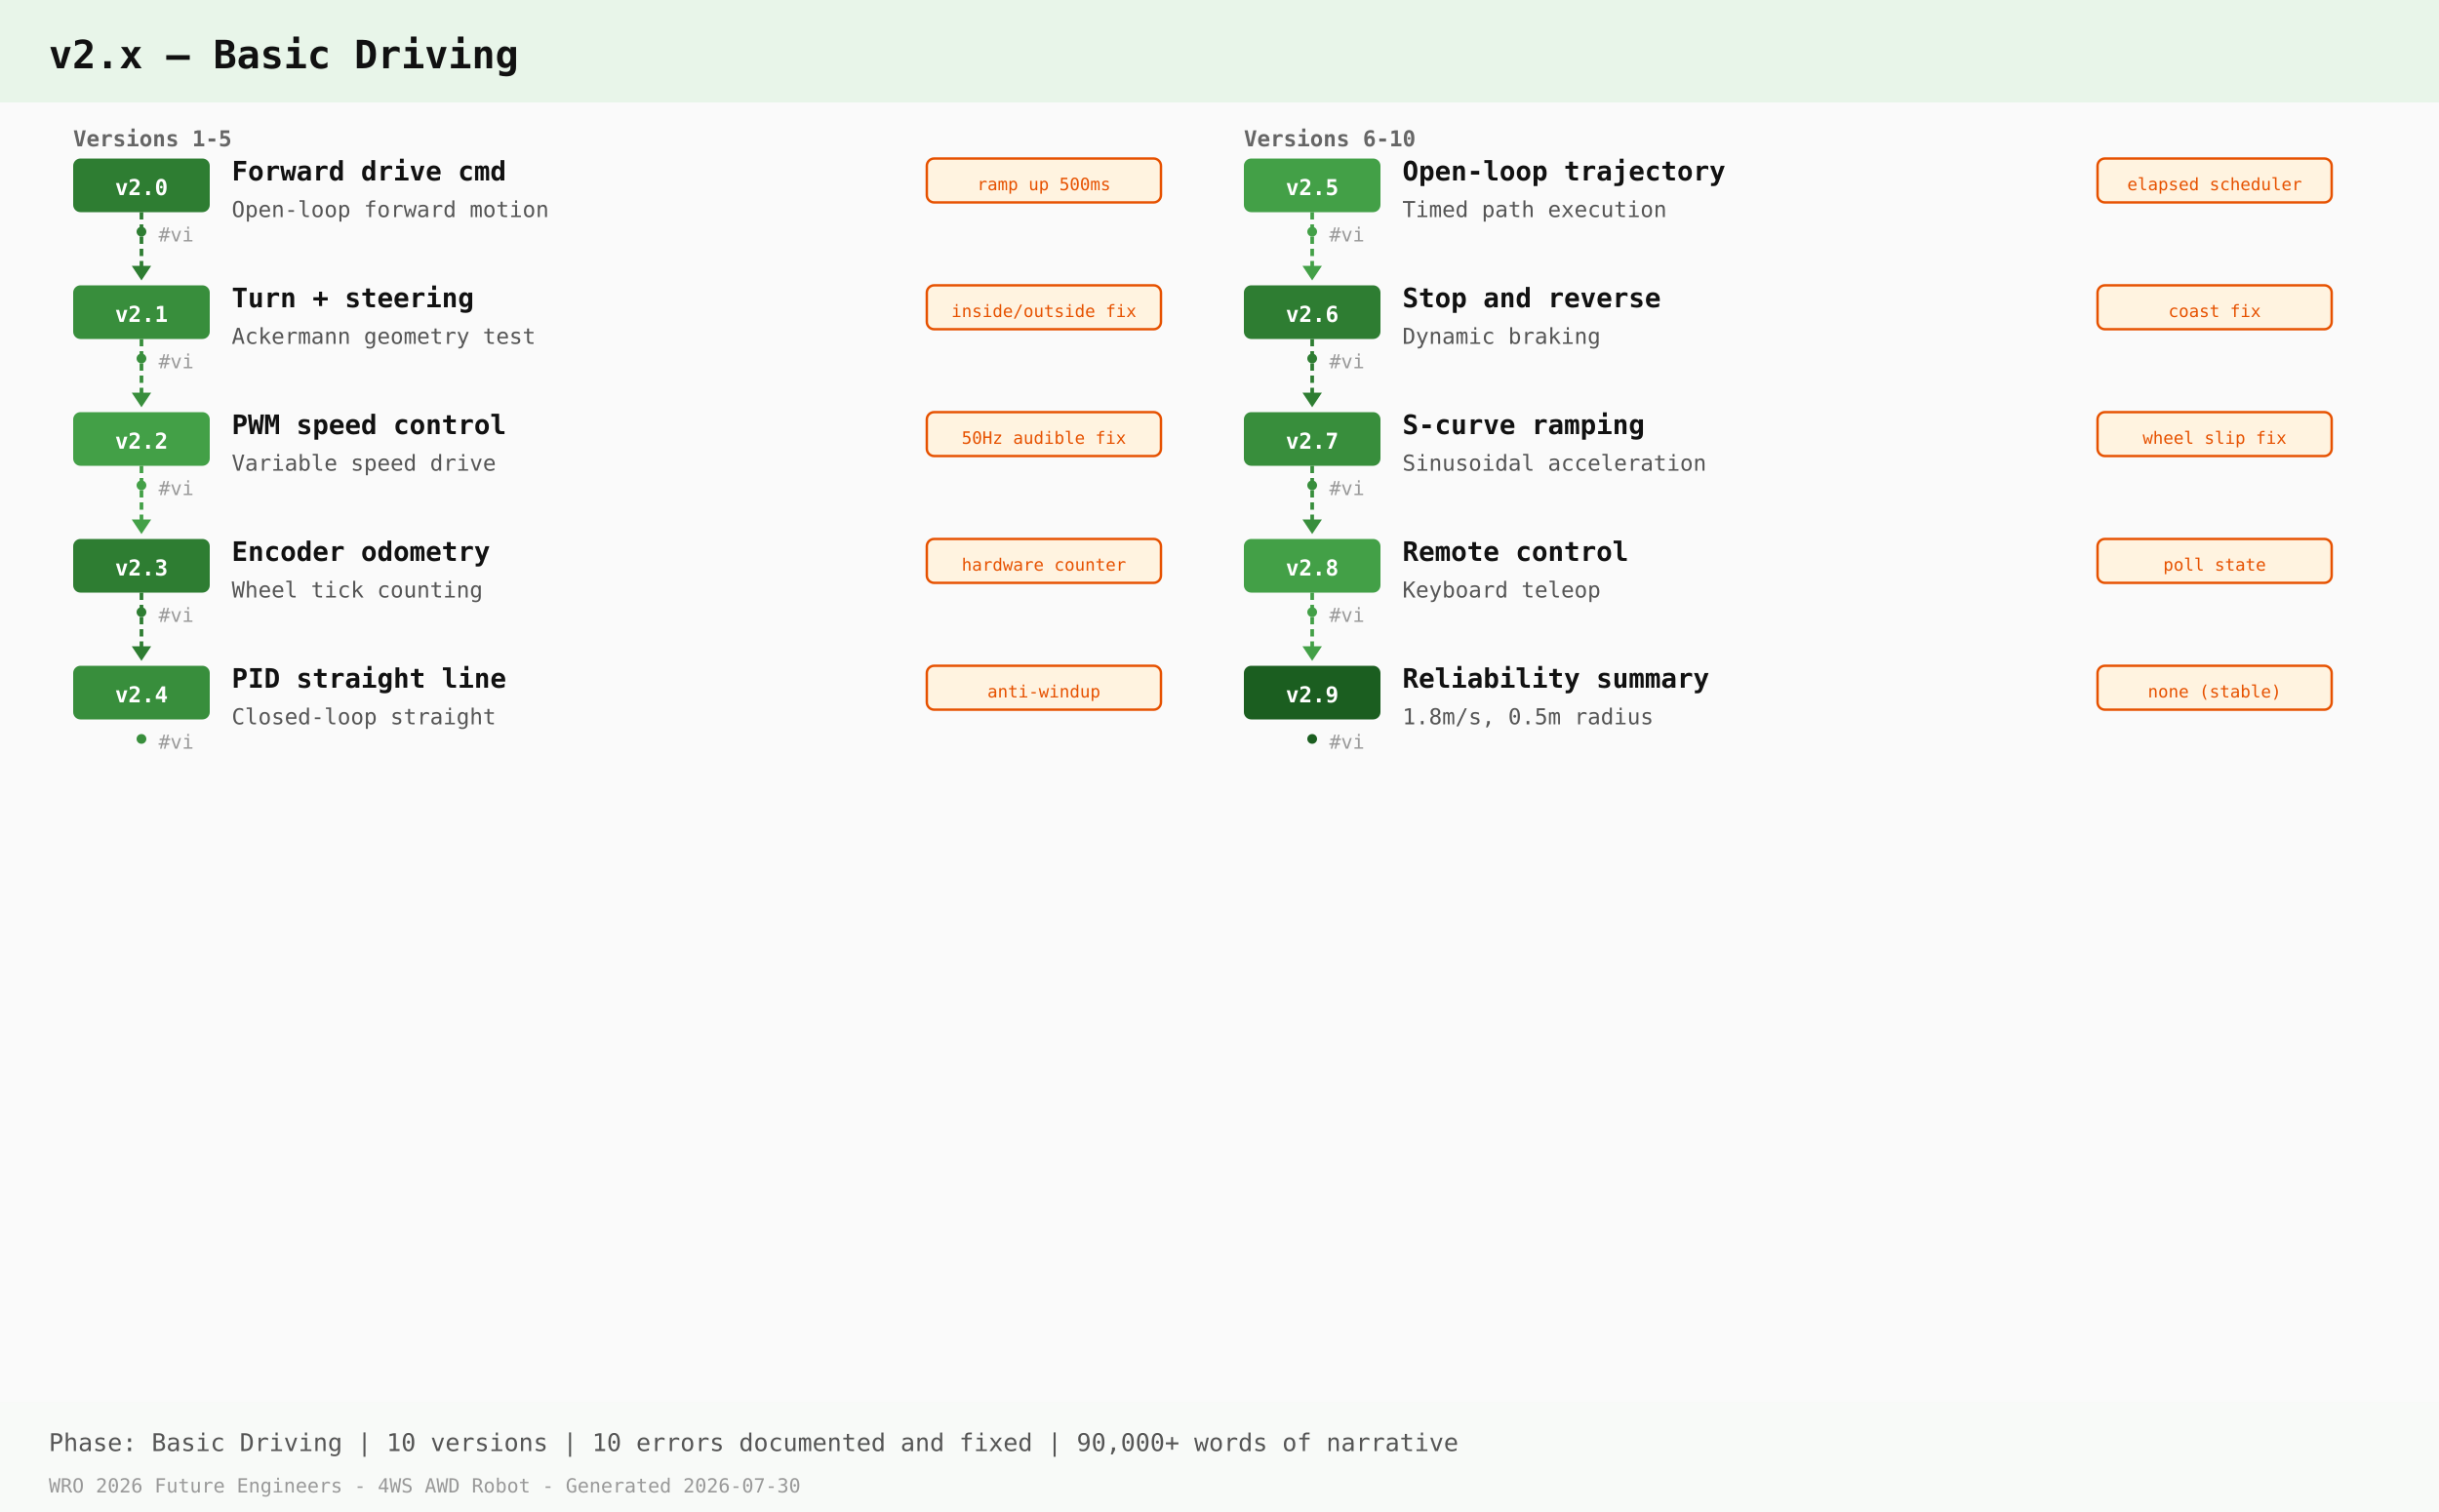
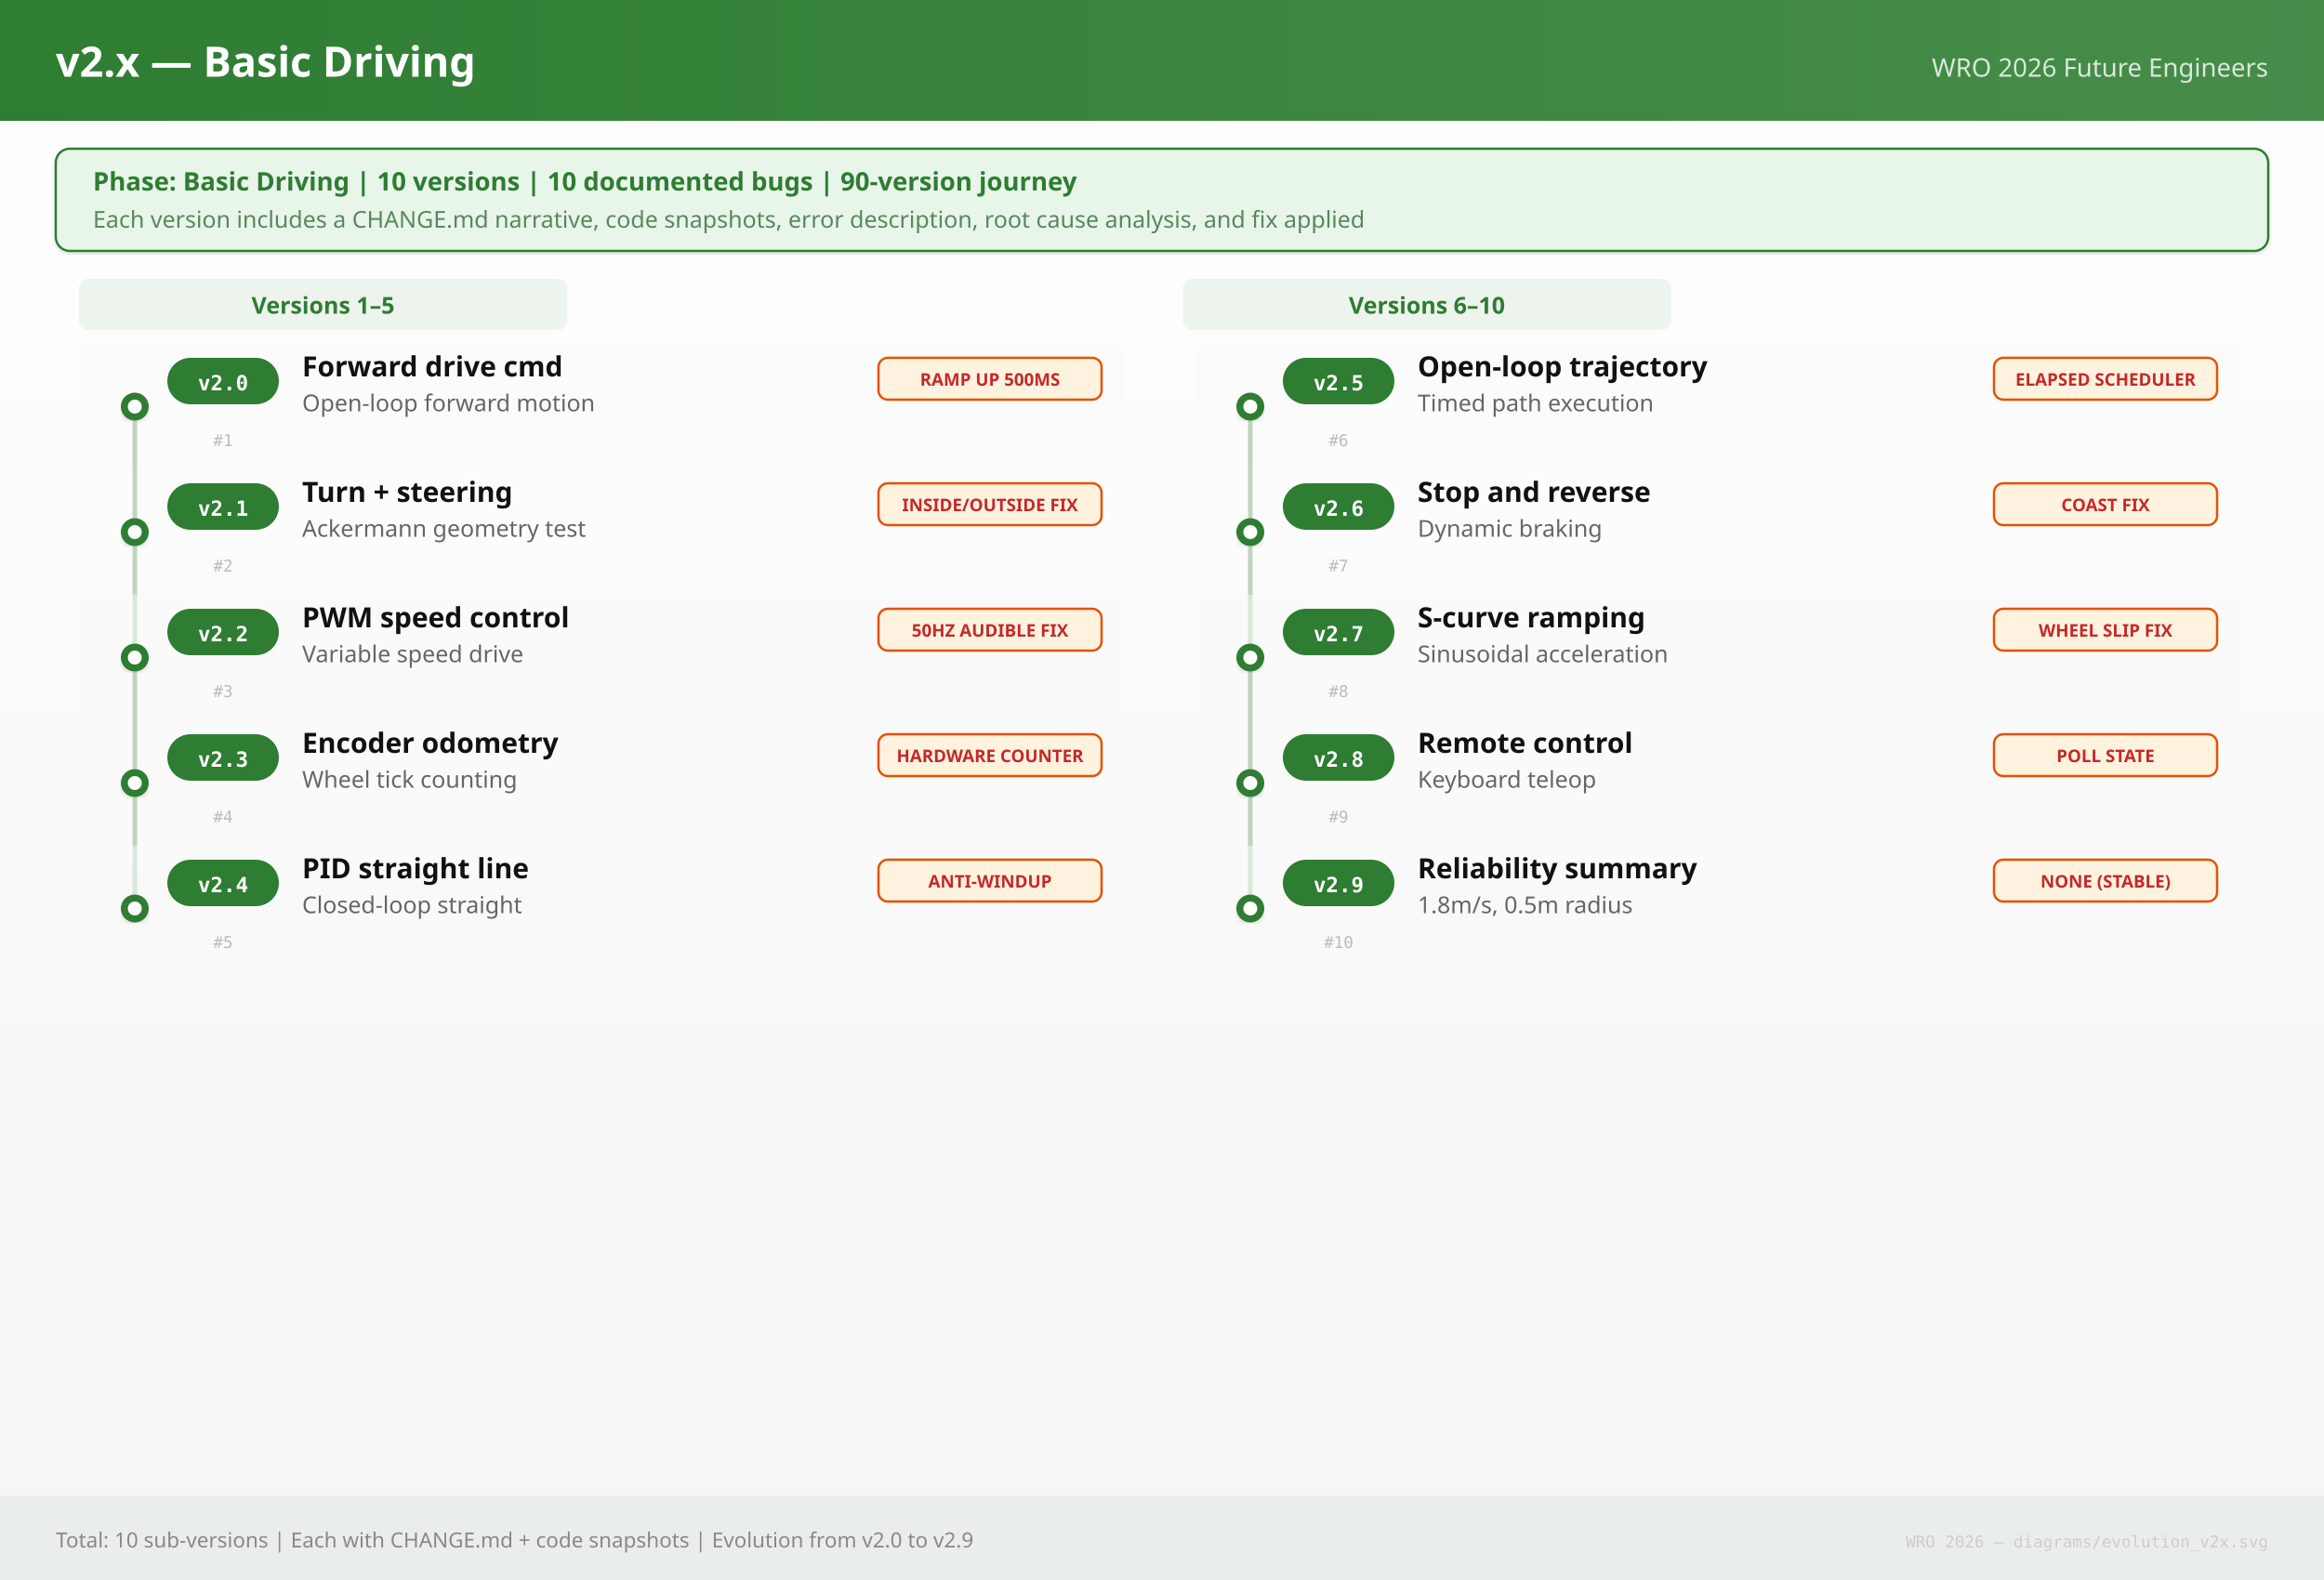
- <svg xmlns="http://www.w3.org/2000/svg" viewBox="0 0 1000 620" width="100%" height="100%">
-   <rect x="0" y="0" width="1000" height="620" fill="#fafafa" />
-   <rect x="0" y="0" width="1000" height="42" fill="#e8f5e9" />
-   <text x="20" y="28" fill="#111" font-family="monospace" font-size="16" font-weight="bold">v2.x — Basic Driving</text>
-   <text x="30" y="60" fill="#666" font-family="monospace" font-size="9" font-weight="bold">Versions 1-5</text>
-   <text x="510" y="60" fill="#666" font-family="monospace" font-size="9" font-weight="bold">Versions 6-10</text>
-   <rect x="30" y="65" width="56" height="22" rx="3" ry="3" fill="#2e7d32" />
-   <text x="58" y="80" text-anchor="middle" fill="#fff" font-family="monospace" font-size="9" font-weight="bold">v2.0</text>
-   <text x="95" y="74" fill="#111" font-family="monospace" font-size="11" font-weight="bold">Forward drive cmd</text>
-   <text x="95" y="89" fill="#555" font-family="monospace" font-size="9">Open-loop forward motion</text>
-   <rect x="380" y="65" width="96" height="18" rx="3" fill="#fff3e0" stroke="#e65100" stroke-width="1" />
-   <text x="428" y="78" text-anchor="middle" fill="#e65100" font-family="monospace" font-size="7">ramp up 500ms</text>
-   <line x1="58" y1="87" x2="58" y2="112" stroke="#2e7d32" stroke-width="1.5" stroke-dasharray="3,2" />
-   <polygon points="54,109 58,115 62,109" fill="#2e7d32" />
-   <circle cx="58" cy="95" r="2" fill="#2e7d32" />
-   <text x="65" y="99" fill="#999" font-family="monospace" font-size="8">#vi</text>
-   <rect x="30" y="117" width="56" height="22" rx="3" ry="3" fill="#388e3c" />
-   <text x="58" y="132" text-anchor="middle" fill="#fff" font-family="monospace" font-size="9" font-weight="bold">v2.1</text>
-   <text x="95" y="126" fill="#111" font-family="monospace" font-size="11" font-weight="bold">Turn + steering</text>
-   <text x="95" y="141" fill="#555" font-family="monospace" font-size="9">Ackermann geometry test</text>
-   <rect x="380" y="117" width="96" height="18" rx="3" fill="#fff3e0" stroke="#e65100" stroke-width="1" />
-   <text x="428" y="130" text-anchor="middle" fill="#e65100" font-family="monospace" font-size="7">inside/outside fix</text>
-   <line x1="58" y1="139" x2="58" y2="164" stroke="#388e3c" stroke-width="1.5" stroke-dasharray="3,2" />
-   <polygon points="54,161 58,167 62,161" fill="#388e3c" />
-   <circle cx="58" cy="147" r="2" fill="#388e3c" />
-   <text x="65" y="151" fill="#999" font-family="monospace" font-size="8">#vi</text>
-   <rect x="30" y="169" width="56" height="22" rx="3" ry="3" fill="#43a047" />
-   <text x="58" y="184" text-anchor="middle" fill="#fff" font-family="monospace" font-size="9" font-weight="bold">v2.2</text>
-   <text x="95" y="178" fill="#111" font-family="monospace" font-size="11" font-weight="bold">PWM speed control</text>
-   <text x="95" y="193" fill="#555" font-family="monospace" font-size="9">Variable speed drive</text>
-   <rect x="380" y="169" width="96" height="18" rx="3" fill="#fff3e0" stroke="#e65100" stroke-width="1" />
-   <text x="428" y="182" text-anchor="middle" fill="#e65100" font-family="monospace" font-size="7">50Hz audible fix</text>
-   <line x1="58" y1="191" x2="58" y2="216" stroke="#43a047" stroke-width="1.5" stroke-dasharray="3,2" />
-   <polygon points="54,213 58,219 62,213" fill="#43a047" />
-   <circle cx="58" cy="199" r="2" fill="#43a047" />
-   <text x="65" y="203" fill="#999" font-family="monospace" font-size="8">#vi</text>
-   <rect x="30" y="221" width="56" height="22" rx="3" ry="3" fill="#2e7d32" />
-   <text x="58" y="236" text-anchor="middle" fill="#fff" font-family="monospace" font-size="9" font-weight="bold">v2.3</text>
-   <text x="95" y="230" fill="#111" font-family="monospace" font-size="11" font-weight="bold">Encoder odometry</text>
-   <text x="95" y="245" fill="#555" font-family="monospace" font-size="9">Wheel tick counting</text>
-   <rect x="380" y="221" width="96" height="18" rx="3" fill="#fff3e0" stroke="#e65100" stroke-width="1" />
-   <text x="428" y="234" text-anchor="middle" fill="#e65100" font-family="monospace" font-size="7">hardware counter</text>
-   <line x1="58" y1="243" x2="58" y2="268" stroke="#2e7d32" stroke-width="1.5" stroke-dasharray="3,2" />
-   <polygon points="54,265 58,271 62,265" fill="#2e7d32" />
-   <circle cx="58" cy="251" r="2" fill="#2e7d32" />
-   <text x="65" y="255" fill="#999" font-family="monospace" font-size="8">#vi</text>
-   <rect x="30" y="273" width="56" height="22" rx="3" ry="3" fill="#388e3c" />
-   <text x="58" y="288" text-anchor="middle" fill="#fff" font-family="monospace" font-size="9" font-weight="bold">v2.4</text>
-   <text x="95" y="282" fill="#111" font-family="monospace" font-size="11" font-weight="bold">PID straight line</text>
-   <text x="95" y="297" fill="#555" font-family="monospace" font-size="9">Closed-loop straight</text>
-   <rect x="380" y="273" width="96" height="18" rx="3" fill="#fff3e0" stroke="#e65100" stroke-width="1" />
-   <text x="428" y="286" text-anchor="middle" fill="#e65100" font-family="monospace" font-size="7">anti-windup</text>
-   <circle cx="58" cy="303" r="2" fill="#388e3c" />
-   <text x="65" y="307" fill="#999" font-family="monospace" font-size="8">#vi</text>
-   <rect x="510" y="65" width="56" height="22" rx="3" ry="3" fill="#43a047" />
-   <text x="538" y="80" text-anchor="middle" fill="#fff" font-family="monospace" font-size="9" font-weight="bold">v2.5</text>
-   <text x="575" y="74" fill="#111" font-family="monospace" font-size="11" font-weight="bold">Open-loop trajectory</text>
-   <text x="575" y="89" fill="#555" font-family="monospace" font-size="9">Timed path execution</text>
-   <rect x="860" y="65" width="96" height="18" rx="3" fill="#fff3e0" stroke="#e65100" stroke-width="1" />
-   <text x="908" y="78" text-anchor="middle" fill="#e65100" font-family="monospace" font-size="7">elapsed scheduler</text>
-   <line x1="538" y1="87" x2="538" y2="112" stroke="#43a047" stroke-width="1.5" stroke-dasharray="3,2" />
-   <polygon points="534,109 538,115 542,109" fill="#43a047" />
-   <circle cx="538" cy="95" r="2" fill="#43a047" />
-   <text x="545" y="99" fill="#999" font-family="monospace" font-size="8">#vi</text>
-   <rect x="510" y="117" width="56" height="22" rx="3" ry="3" fill="#2e7d32" />
-   <text x="538" y="132" text-anchor="middle" fill="#fff" font-family="monospace" font-size="9" font-weight="bold">v2.6</text>
-   <text x="575" y="126" fill="#111" font-family="monospace" font-size="11" font-weight="bold">Stop and reverse</text>
-   <text x="575" y="141" fill="#555" font-family="monospace" font-size="9">Dynamic braking</text>
-   <rect x="860" y="117" width="96" height="18" rx="3" fill="#fff3e0" stroke="#e65100" stroke-width="1" />
-   <text x="908" y="130" text-anchor="middle" fill="#e65100" font-family="monospace" font-size="7">coast fix</text>
-   <line x1="538" y1="139" x2="538" y2="164" stroke="#2e7d32" stroke-width="1.5" stroke-dasharray="3,2" />
-   <polygon points="534,161 538,167 542,161" fill="#2e7d32" />
-   <circle cx="538" cy="147" r="2" fill="#2e7d32" />
-   <text x="545" y="151" fill="#999" font-family="monospace" font-size="8">#vi</text>
-   <rect x="510" y="169" width="56" height="22" rx="3" ry="3" fill="#388e3c" />
-   <text x="538" y="184" text-anchor="middle" fill="#fff" font-family="monospace" font-size="9" font-weight="bold">v2.7</text>
-   <text x="575" y="178" fill="#111" font-family="monospace" font-size="11" font-weight="bold">S-curve ramping</text>
-   <text x="575" y="193" fill="#555" font-family="monospace" font-size="9">Sinusoidal acceleration</text>
-   <rect x="860" y="169" width="96" height="18" rx="3" fill="#fff3e0" stroke="#e65100" stroke-width="1" />
-   <text x="908" y="182" text-anchor="middle" fill="#e65100" font-family="monospace" font-size="7">wheel slip fix</text>
-   <line x1="538" y1="191" x2="538" y2="216" stroke="#388e3c" stroke-width="1.5" stroke-dasharray="3,2" />
-   <polygon points="534,213 538,219 542,213" fill="#388e3c" />
-   <circle cx="538" cy="199" r="2" fill="#388e3c" />
-   <text x="545" y="203" fill="#999" font-family="monospace" font-size="8">#vi</text>
-   <rect x="510" y="221" width="56" height="22" rx="3" ry="3" fill="#43a047" />
-   <text x="538" y="236" text-anchor="middle" fill="#fff" font-family="monospace" font-size="9" font-weight="bold">v2.8</text>
-   <text x="575" y="230" fill="#111" font-family="monospace" font-size="11" font-weight="bold">Remote control</text>
-   <text x="575" y="245" fill="#555" font-family="monospace" font-size="9">Keyboard teleop</text>
-   <rect x="860" y="221" width="96" height="18" rx="3" fill="#fff3e0" stroke="#e65100" stroke-width="1" />
-   <text x="908" y="234" text-anchor="middle" fill="#e65100" font-family="monospace" font-size="7">poll state</text>
-   <line x1="538" y1="243" x2="538" y2="268" stroke="#43a047" stroke-width="1.5" stroke-dasharray="3,2" />
-   <polygon points="534,265 538,271 542,265" fill="#43a047" />
-   <circle cx="538" cy="251" r="2" fill="#43a047" />
-   <text x="545" y="255" fill="#999" font-family="monospace" font-size="8">#vi</text>
-   <rect x="510" y="273" width="56" height="22" rx="3" ry="3" fill="#1b5e20" />
-   <text x="538" y="288" text-anchor="middle" fill="#fff" font-family="monospace" font-size="9" font-weight="bold">v2.9</text>
-   <text x="575" y="282" fill="#111" font-family="monospace" font-size="11" font-weight="bold">Reliability summary</text>
-   <text x="575" y="297" fill="#555" font-family="monospace" font-size="9">1.8m/s, 0.5m radius</text>
-   <rect x="860" y="273" width="96" height="18" rx="3" fill="#fff3e0" stroke="#e65100" stroke-width="1" />
-   <text x="908" y="286" text-anchor="middle" fill="#e65100" font-family="monospace" font-size="7">none (stable)</text>
-   <circle cx="538" cy="303" r="2" fill="#1b5e20" />
-   <text x="545" y="307" fill="#999" font-family="monospace" font-size="8">#vi</text>
-   <rect x="0" y="575" width="1000" height="45" fill="#e8f5e9" opacity="0.15" />
-   <text x="20" y="595" fill="#555" font-family="monospace" font-size="10">Phase: Basic Driving | 10 versions | 10 errors documented and fixed | 90,000+ words of narrative</text>
-   <text x="20" y="612" fill="#999" font-family="monospace" font-size="8">WRO 2026 Future Engineers - 4WS AWD Robot - Generated 2026-07-30</text>
+ <svg xmlns="http://www.w3.org/2000/svg" viewBox="0 0 1000 680" width="100%" height="100%">
+   <defs>
+     <filter id="shadow" x="-2%" y="-2%" width="104%" height="108%">
+       <feDropShadow dx="1" dy="2" stdDeviation="2" flood-opacity="0.15" />
+     </filter>
+     <filter id="shadow-sm" x="-2%" y="-2%" width="104%" height="106%">
+       <feDropShadow dx="0" dy="1" stdDeviation="1" flood-opacity="0.12" />
+     </filter>
+     <linearGradient id="bg-grad" x1="0" y1="0" x2="0" y2="1">
+       <stop offset="0%" stop-color="#ffffff" />
+       <stop offset="100%" stop-color="#f5f5f5" />
+     </linearGradient>
+     <linearGradient id="title-grad" x1="0" y1="0" x2="1" y2="0">
+       <stop offset="0%" stop-color="#2e7d32" />
+       <stop offset="100%" stop-color="#81b184" />
+     </linearGradient>
+     <linearGradient id="badge-grad" x1="0" y1="0" x2="0" y2="1">
+       <stop offset="0%" stop-color="#2e7d32" />
+       <stop offset="100%" stop-color="#205723" />
+     </linearGradient>
+   </defs>
+   <rect x="0" y="0" width="1000" height="680" fill="url(#bg-grad)" />
+   <rect x="0" y="0" width="1000" height="52" fill="#2e7d32" />
+   <rect x="0" y="0" width="1000" height="52" fill="url(#title-grad)" opacity="0.3" />
+   <text x="24" y="33" fill="#fff" font-family="sans-serif" font-size="18" font-weight="bold">v2.x — Basic Driving</text>
+   <text x="976" y="33" text-anchor="end" fill="#fff" font-family="sans-serif" font-size="11" opacity="0.8">WRO 2026 Future Engineers</text>
+   <rect x="24" y="64" width="952" height="44" rx="6" ry="6" fill="#e8f5e9" stroke="#2e7d32" stroke-width="1" filter="url(#shadow-sm)" />
+   <text x="40" y="82" fill="#2e7d32" font-family="sans-serif" font-size="11" font-weight="bold">Phase: Basic Driving | 10 versions | 10 documented bugs | 90-version journey</text>
+   <text x="40" y="98" fill="#205723" font-family="sans-serif" font-size="10" opacity="0.7">Each version includes a CHANGE.md narrative, code snapshots, error description, root cause analysis, and fix applied</text>
+   <rect x="34" y="120" width="210" height="22" rx="4" ry="4" fill="#2e7d32" opacity="0.08" />
+   <text x="139" y="135" text-anchor="middle" fill="#2e7d32" font-family="sans-serif" font-size="10" font-weight="bold">Versions 1–5</text>
+   <rect x="509" y="120" width="210" height="22" rx="4" ry="4" fill="#2e7d32" opacity="0.08" />
+   <text x="614" y="135" text-anchor="middle" fill="#2e7d32" font-family="sans-serif" font-size="10" font-weight="bold">Versions 6–10</text>
+   <rect x="34" y="148" width="450" height="54" rx="4" ry="4" fill="#fafafa" opacity="0.5" />
+   <circle cx="58" cy="175" r="6" fill="#2e7d32" filter="url(#shadow-sm)" />
+   <circle cx="58" cy="175" r="3" fill="#fff" />
+   <line x1="58" y1="181" x2="58" y2="223" stroke="#2e7d32" stroke-width="2" opacity="0.3" />
+   <rect x="72" y="154" width="48" height="20" rx="10" ry="10" fill="#2e7d32" />
+   <text x="96" y="168" text-anchor="middle" fill="#fff" font-family="monospace" font-size="9" font-weight="bold">v2.0</text>
+   <text x="130" y="162" fill="#111" font-family="sans-serif" font-size="12" font-weight="bold">Forward drive cmd</text>
+   <text x="130" y="177" fill="#666" font-family="sans-serif" font-size="10">Open-loop forward motion</text>
+   <rect x="378" y="154" width="96" height="18" rx="4" ry="4" fill="#fff3e0" stroke="#e65100" stroke-width="1" />
+   <text x="426" y="166" text-anchor="middle" fill="#c62828" font-family="sans-serif" font-size="7.5" font-weight="bold">RAMP UP 500MS</text>
+   <text x="96" y="192" text-anchor="middle" fill="#bbb" font-family="monospace" font-size="7">#1</text>
+   <circle cx="58" cy="229" r="6" fill="#2e7d32" filter="url(#shadow-sm)" />
+   <circle cx="58" cy="229" r="3" fill="#fff" />
+   <line x1="58" y1="235" x2="58" y2="277" stroke="#2e7d32" stroke-width="2" opacity="0.3" />
+   <rect x="72" y="208" width="48" height="20" rx="10" ry="10" fill="#2e7d32" />
+   <text x="96" y="222" text-anchor="middle" fill="#fff" font-family="monospace" font-size="9" font-weight="bold">v2.1</text>
+   <text x="130" y="216" fill="#111" font-family="sans-serif" font-size="12" font-weight="bold">Turn + steering</text>
+   <text x="130" y="231" fill="#666" font-family="sans-serif" font-size="10">Ackermann geometry test</text>
+   <rect x="378" y="208" width="96" height="18" rx="4" ry="4" fill="#fff3e0" stroke="#e65100" stroke-width="1" />
+   <text x="426" y="220" text-anchor="middle" fill="#c62828" font-family="sans-serif" font-size="7.5" font-weight="bold">INSIDE/OUTSIDE FIX</text>
+   <text x="96" y="246" text-anchor="middle" fill="#bbb" font-family="monospace" font-size="7">#2</text>
+   <rect x="34" y="256" width="450" height="54" rx="4" ry="4" fill="#fafafa" opacity="0.5" />
+   <circle cx="58" cy="283" r="6" fill="#2e7d32" filter="url(#shadow-sm)" />
+   <circle cx="58" cy="283" r="3" fill="#fff" />
+   <line x1="58" y1="289" x2="58" y2="331" stroke="#2e7d32" stroke-width="2" opacity="0.3" />
+   <rect x="72" y="262" width="48" height="20" rx="10" ry="10" fill="#2e7d32" />
+   <text x="96" y="276" text-anchor="middle" fill="#fff" font-family="monospace" font-size="9" font-weight="bold">v2.2</text>
+   <text x="130" y="270" fill="#111" font-family="sans-serif" font-size="12" font-weight="bold">PWM speed control</text>
+   <text x="130" y="285" fill="#666" font-family="sans-serif" font-size="10">Variable speed drive</text>
+   <rect x="378" y="262" width="96" height="18" rx="4" ry="4" fill="#fff3e0" stroke="#e65100" stroke-width="1" />
+   <text x="426" y="274" text-anchor="middle" fill="#c62828" font-family="sans-serif" font-size="7.5" font-weight="bold">50HZ AUDIBLE FIX</text>
+   <text x="96" y="300" text-anchor="middle" fill="#bbb" font-family="monospace" font-size="7">#3</text>
+   <circle cx="58" cy="337" r="6" fill="#2e7d32" filter="url(#shadow-sm)" />
+   <circle cx="58" cy="337" r="3" fill="#fff" />
+   <line x1="58" y1="343" x2="58" y2="385" stroke="#2e7d32" stroke-width="2" opacity="0.3" />
+   <rect x="72" y="316" width="48" height="20" rx="10" ry="10" fill="#2e7d32" />
+   <text x="96" y="330" text-anchor="middle" fill="#fff" font-family="monospace" font-size="9" font-weight="bold">v2.3</text>
+   <text x="130" y="324" fill="#111" font-family="sans-serif" font-size="12" font-weight="bold">Encoder odometry</text>
+   <text x="130" y="339" fill="#666" font-family="sans-serif" font-size="10">Wheel tick counting</text>
+   <rect x="378" y="316" width="96" height="18" rx="4" ry="4" fill="#fff3e0" stroke="#e65100" stroke-width="1" />
+   <text x="426" y="328" text-anchor="middle" fill="#c62828" font-family="sans-serif" font-size="7.5" font-weight="bold">HARDWARE COUNTER</text>
+   <text x="96" y="354" text-anchor="middle" fill="#bbb" font-family="monospace" font-size="7">#4</text>
+   <rect x="34" y="364" width="450" height="54" rx="4" ry="4" fill="#fafafa" opacity="0.5" />
+   <circle cx="58" cy="391" r="6" fill="#2e7d32" filter="url(#shadow-sm)" />
+   <circle cx="58" cy="391" r="3" fill="#fff" />
+   <rect x="72" y="370" width="48" height="20" rx="10" ry="10" fill="#2e7d32" />
+   <text x="96" y="384" text-anchor="middle" fill="#fff" font-family="monospace" font-size="9" font-weight="bold">v2.4</text>
+   <text x="130" y="378" fill="#111" font-family="sans-serif" font-size="12" font-weight="bold">PID straight line</text>
+   <text x="130" y="393" fill="#666" font-family="sans-serif" font-size="10">Closed-loop straight</text>
+   <rect x="378" y="370" width="96" height="18" rx="4" ry="4" fill="#fff3e0" stroke="#e65100" stroke-width="1" />
+   <text x="426" y="382" text-anchor="middle" fill="#c62828" font-family="sans-serif" font-size="7.5" font-weight="bold">ANTI-WINDUP</text>
+   <text x="96" y="408" text-anchor="middle" fill="#bbb" font-family="monospace" font-size="7">#5</text>
+   <rect x="514" y="148" width="450" height="54" rx="4" ry="4" fill="#fafafa" opacity="0.5" />
+   <circle cx="538" cy="175" r="6" fill="#2e7d32" filter="url(#shadow-sm)" />
+   <circle cx="538" cy="175" r="3" fill="#fff" />
+   <line x1="538" y1="181" x2="538" y2="223" stroke="#2e7d32" stroke-width="2" opacity="0.3" />
+   <rect x="552" y="154" width="48" height="20" rx="10" ry="10" fill="#2e7d32" />
+   <text x="576" y="168" text-anchor="middle" fill="#fff" font-family="monospace" font-size="9" font-weight="bold">v2.5</text>
+   <text x="610" y="162" fill="#111" font-family="sans-serif" font-size="12" font-weight="bold">Open-loop trajectory</text>
+   <text x="610" y="177" fill="#666" font-family="sans-serif" font-size="10">Timed path execution</text>
+   <rect x="858" y="154" width="96" height="18" rx="4" ry="4" fill="#fff3e0" stroke="#e65100" stroke-width="1" />
+   <text x="906" y="166" text-anchor="middle" fill="#c62828" font-family="sans-serif" font-size="7.5" font-weight="bold">ELAPSED SCHEDULER</text>
+   <text x="576" y="192" text-anchor="middle" fill="#bbb" font-family="monospace" font-size="7">#6</text>
+   <circle cx="538" cy="229" r="6" fill="#2e7d32" filter="url(#shadow-sm)" />
+   <circle cx="538" cy="229" r="3" fill="#fff" />
+   <line x1="538" y1="235" x2="538" y2="277" stroke="#2e7d32" stroke-width="2" opacity="0.3" />
+   <rect x="552" y="208" width="48" height="20" rx="10" ry="10" fill="#2e7d32" />
+   <text x="576" y="222" text-anchor="middle" fill="#fff" font-family="monospace" font-size="9" font-weight="bold">v2.6</text>
+   <text x="610" y="216" fill="#111" font-family="sans-serif" font-size="12" font-weight="bold">Stop and reverse</text>
+   <text x="610" y="231" fill="#666" font-family="sans-serif" font-size="10">Dynamic braking</text>
+   <rect x="858" y="208" width="96" height="18" rx="4" ry="4" fill="#fff3e0" stroke="#e65100" stroke-width="1" />
+   <text x="906" y="220" text-anchor="middle" fill="#c62828" font-family="sans-serif" font-size="7.5" font-weight="bold">COAST FIX</text>
+   <text x="576" y="246" text-anchor="middle" fill="#bbb" font-family="monospace" font-size="7">#7</text>
+   <rect x="514" y="256" width="450" height="54" rx="4" ry="4" fill="#fafafa" opacity="0.5" />
+   <circle cx="538" cy="283" r="6" fill="#2e7d32" filter="url(#shadow-sm)" />
+   <circle cx="538" cy="283" r="3" fill="#fff" />
+   <line x1="538" y1="289" x2="538" y2="331" stroke="#2e7d32" stroke-width="2" opacity="0.3" />
+   <rect x="552" y="262" width="48" height="20" rx="10" ry="10" fill="#2e7d32" />
+   <text x="576" y="276" text-anchor="middle" fill="#fff" font-family="monospace" font-size="9" font-weight="bold">v2.7</text>
+   <text x="610" y="270" fill="#111" font-family="sans-serif" font-size="12" font-weight="bold">S-curve ramping</text>
+   <text x="610" y="285" fill="#666" font-family="sans-serif" font-size="10">Sinusoidal acceleration</text>
+   <rect x="858" y="262" width="96" height="18" rx="4" ry="4" fill="#fff3e0" stroke="#e65100" stroke-width="1" />
+   <text x="906" y="274" text-anchor="middle" fill="#c62828" font-family="sans-serif" font-size="7.5" font-weight="bold">WHEEL SLIP FIX</text>
+   <text x="576" y="300" text-anchor="middle" fill="#bbb" font-family="monospace" font-size="7">#8</text>
+   <circle cx="538" cy="337" r="6" fill="#2e7d32" filter="url(#shadow-sm)" />
+   <circle cx="538" cy="337" r="3" fill="#fff" />
+   <line x1="538" y1="343" x2="538" y2="385" stroke="#2e7d32" stroke-width="2" opacity="0.3" />
+   <rect x="552" y="316" width="48" height="20" rx="10" ry="10" fill="#2e7d32" />
+   <text x="576" y="330" text-anchor="middle" fill="#fff" font-family="monospace" font-size="9" font-weight="bold">v2.8</text>
+   <text x="610" y="324" fill="#111" font-family="sans-serif" font-size="12" font-weight="bold">Remote control</text>
+   <text x="610" y="339" fill="#666" font-family="sans-serif" font-size="10">Keyboard teleop</text>
+   <rect x="858" y="316" width="96" height="18" rx="4" ry="4" fill="#fff3e0" stroke="#e65100" stroke-width="1" />
+   <text x="906" y="328" text-anchor="middle" fill="#c62828" font-family="sans-serif" font-size="7.5" font-weight="bold">POLL STATE</text>
+   <text x="576" y="354" text-anchor="middle" fill="#bbb" font-family="monospace" font-size="7">#9</text>
+   <rect x="514" y="364" width="450" height="54" rx="4" ry="4" fill="#fafafa" opacity="0.5" />
+   <circle cx="538" cy="391" r="6" fill="#2e7d32" filter="url(#shadow-sm)" />
+   <circle cx="538" cy="391" r="3" fill="#fff" />
+   <rect x="552" y="370" width="48" height="20" rx="10" ry="10" fill="#2e7d32" />
+   <text x="576" y="384" text-anchor="middle" fill="#fff" font-family="monospace" font-size="9" font-weight="bold">v2.9</text>
+   <text x="610" y="378" fill="#111" font-family="sans-serif" font-size="12" font-weight="bold">Reliability summary</text>
+   <text x="610" y="393" fill="#666" font-family="sans-serif" font-size="10">1.8m/s, 0.5m radius</text>
+   <rect x="858" y="370" width="96" height="18" rx="4" ry="4" fill="#fff3e0" stroke="#e65100" stroke-width="1" />
+   <text x="906" y="382" text-anchor="middle" fill="#c62828" font-family="sans-serif" font-size="7.5" font-weight="bold">NONE (STABLE)</text>
+   <text x="576" y="408" text-anchor="middle" fill="#bbb" font-family="monospace" font-size="7">#10</text>
+   <rect x="0" y="644" width="1000" height="36" fill="#2e7d32" opacity="0.06" />
+   <text x="24" y="666" fill="#888" font-family="sans-serif" font-size="9">Total: 10 sub-versions | Each with CHANGE.md + code snapshots | Evolution from v2.0 to v2.9</text>
+   <text x="976" y="666" text-anchor="end" fill="#ccc" font-family="monospace" font-size="7">WRO 2026 — diagrams/evolution_v2x.svg</text>
</svg>
